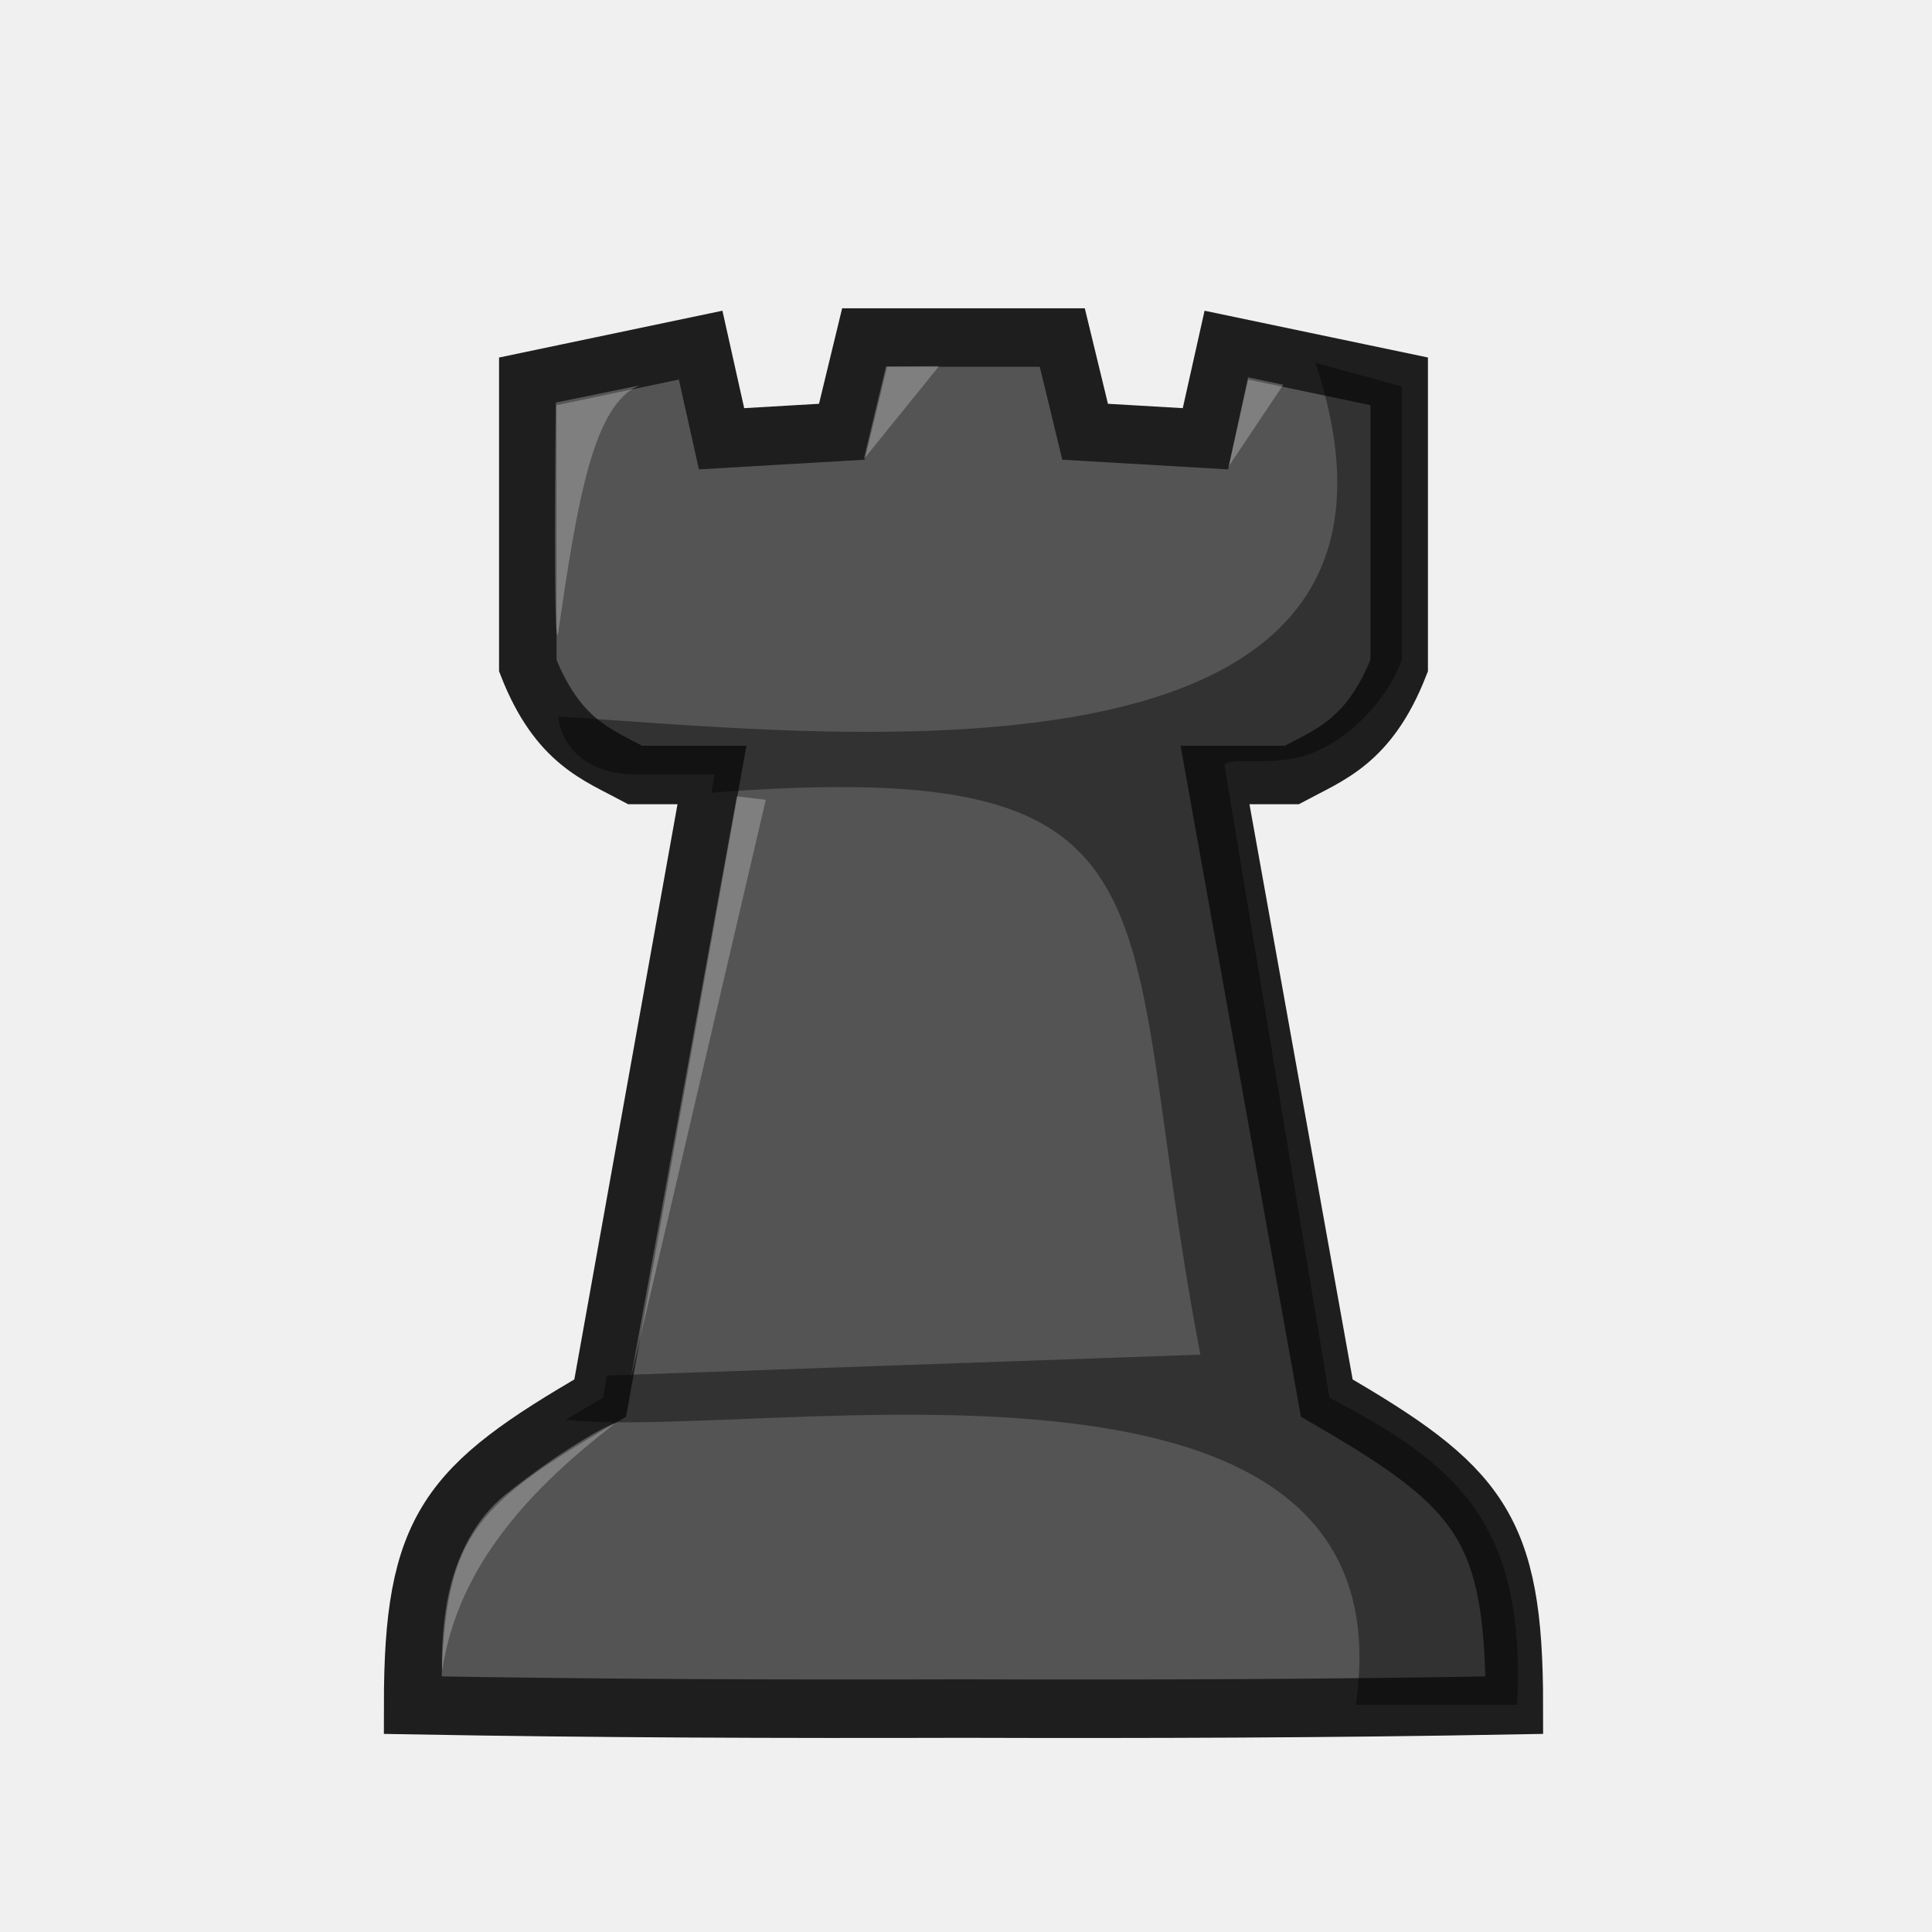
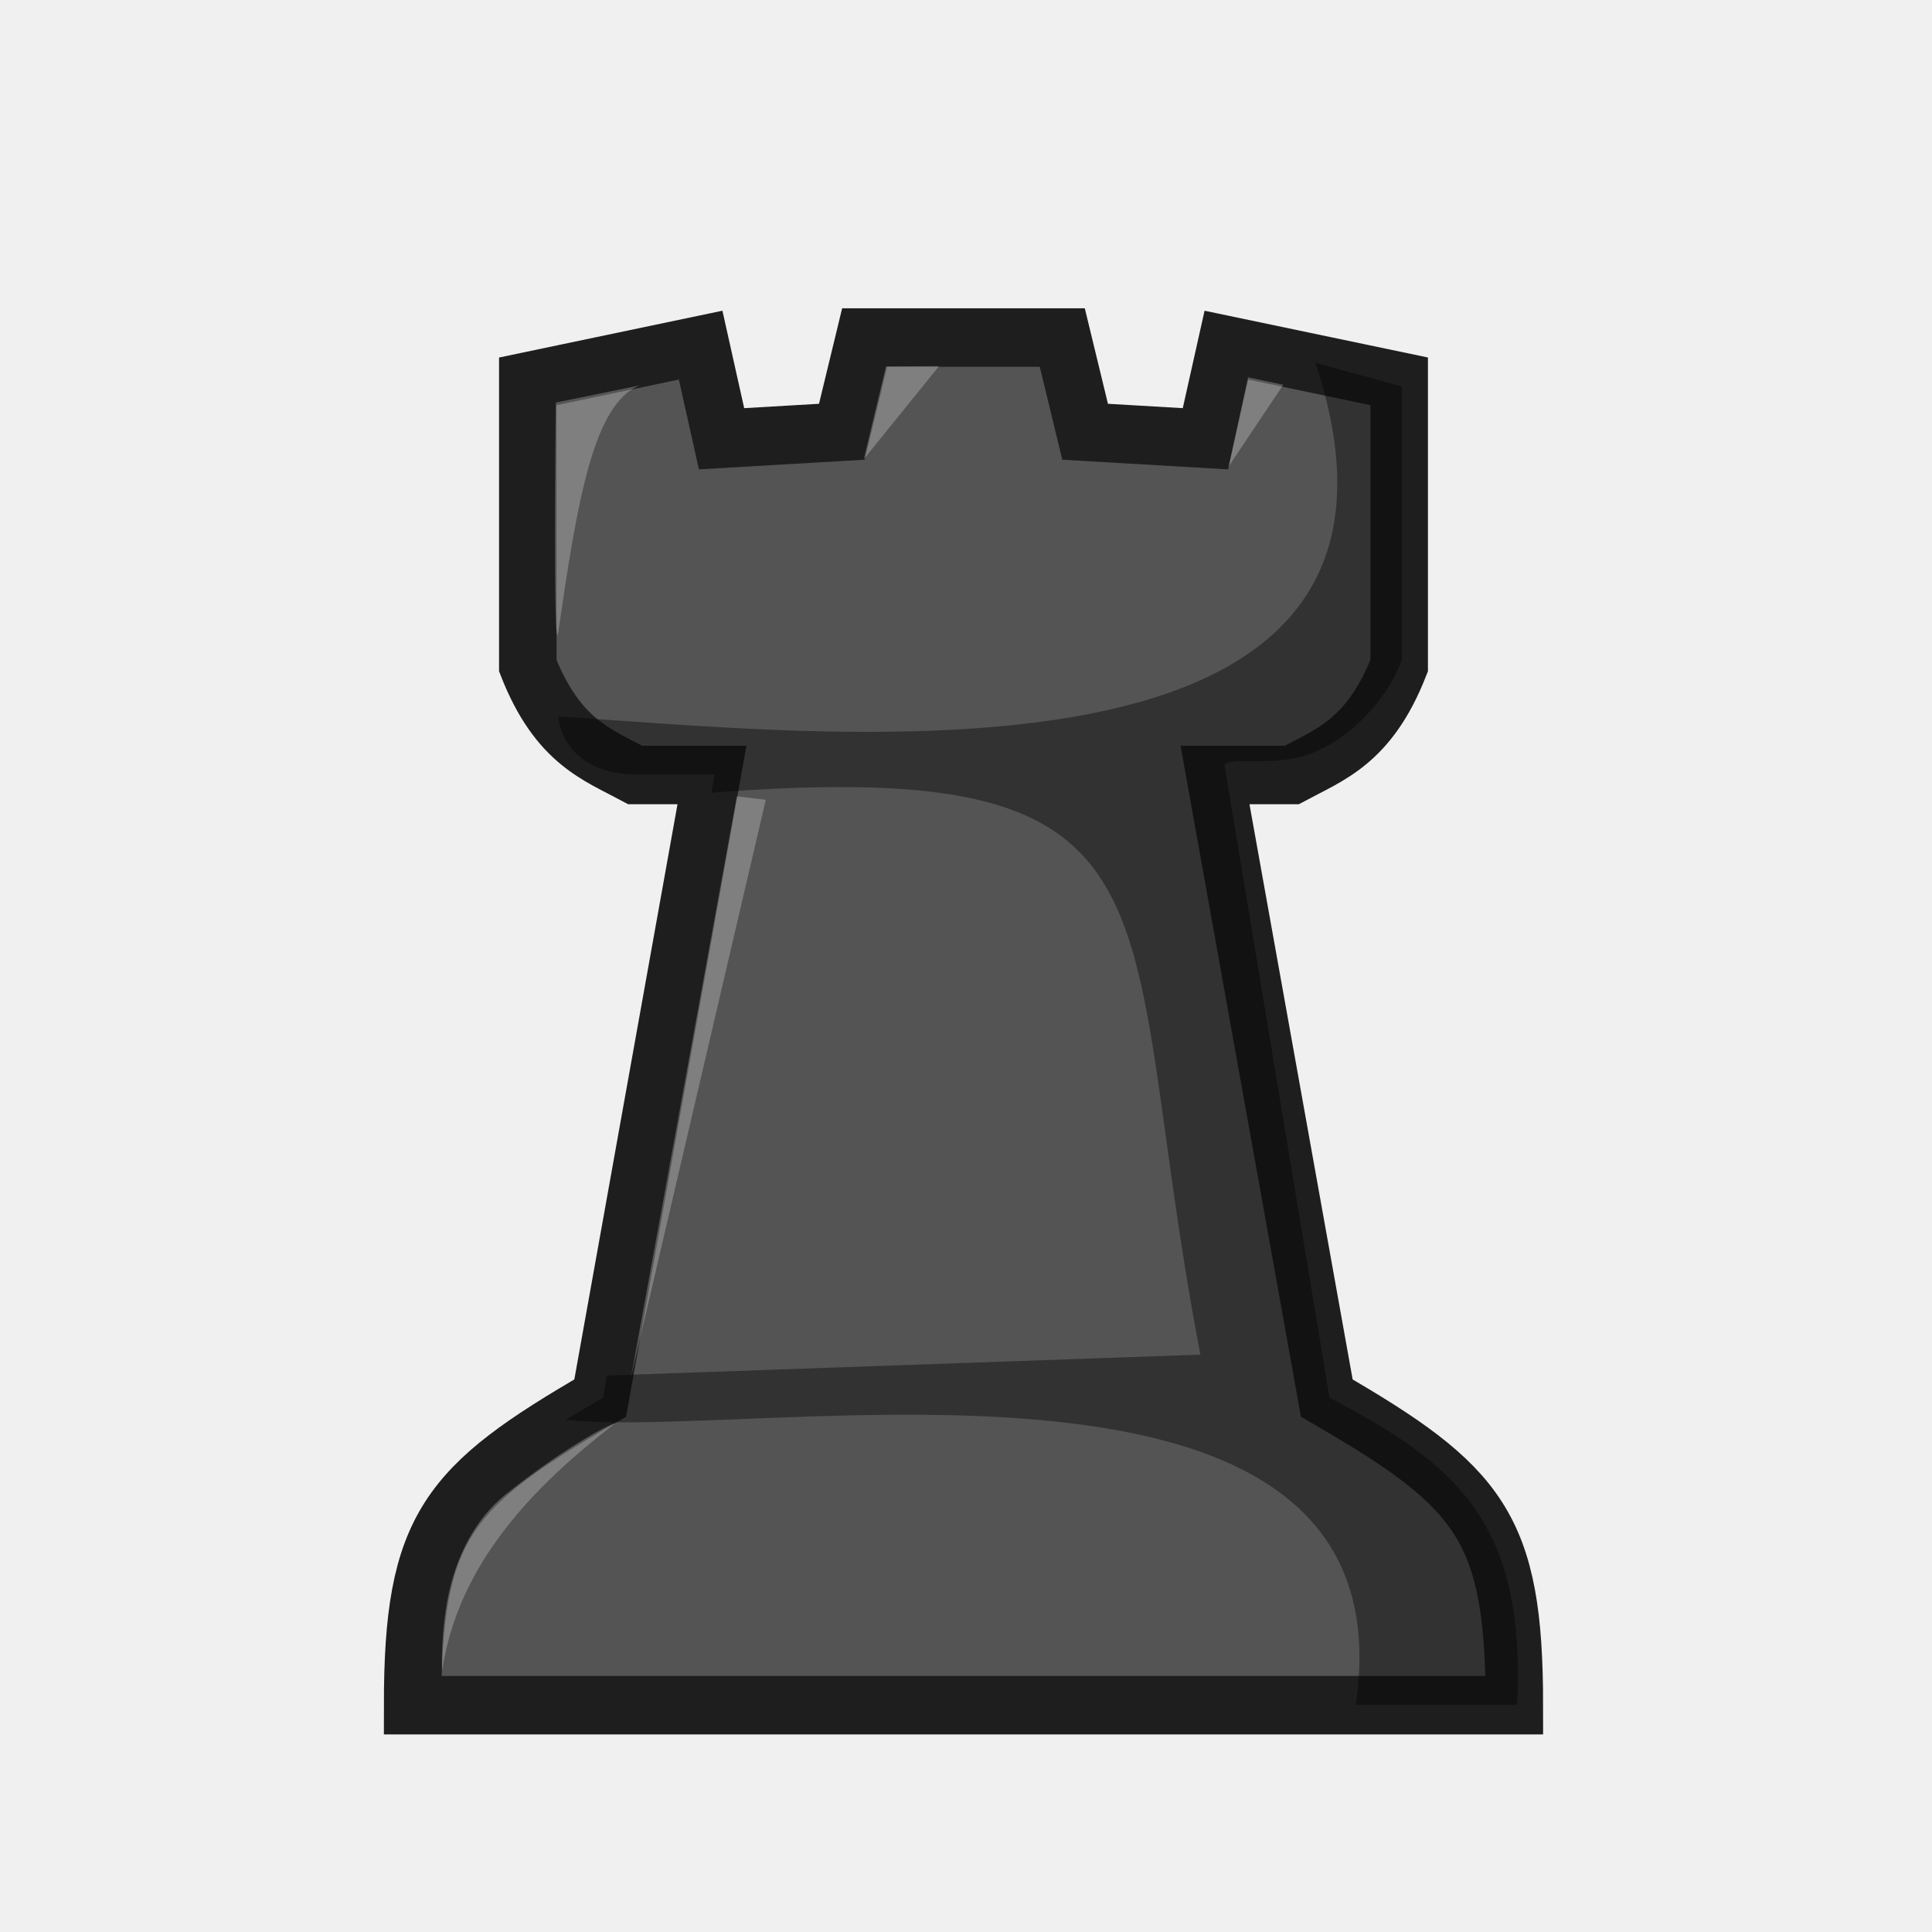
<svg xmlns="http://www.w3.org/2000/svg" width="50mm" height="50mm" clip-rule="evenodd" fill-rule="evenodd" image-rendering="optimizeQuality" shape-rendering="geometricPrecision" text-rendering="geometricPrecision" version="1.1" viewBox="0 0 50 50">
  <g transform="matrix(.91877 0 0 .93482 -3036.3 1998.5)" stroke-width="1.079">
-     <path d="m3329.1-2128.5-0.643 2.608-3.388 0.194-0.589-2.592-4.869 1.003v7.871c0.845 2.112 1.967 2.466 3.027 3.026h2.161l-3.148 17.25c-4.314 2.456-5.284 3.57-5.284 8.502 5.173 0.091 10.345 0.108 15.517 0.094 5.172 0.015 10.344 0 15.517-0.094 0-4.933-0.97-6.046-5.284-8.502l-3.148-17.25h2.161c1.06-0.56 2.182-0.915 3.027-3.027v-7.871l-4.869-1.002-0.59 2.592-3.388-0.194-0.643-2.608h-2.783z" fill="#545454" stroke="#1e1e1e" stroke-width="1.619" />
+     <path d="m3329.1-2128.5-0.643 2.608-3.388 0.194-0.589-2.592-4.869 1.003v7.871c0.845 2.112 1.967 2.466 3.027 3.026h2.161l-3.148 17.25c-4.314 2.456-5.284 3.57-5.284 8.502h31.034c0-4.933-0.97-6.046-5.284-8.502l-3.148-17.25h2.161c1.06-0.56 2.182-0.915 3.027-3.027v-7.871l-4.869-1.002-0.59 2.592-3.388-0.194-0.643-2.608h-2.783z" style="fill:#545454;stroke-width:1.619;stroke:#1e1e1e" />
    <path d="m3341.8-2127.8c4.172 12.439-14.069 10.218-21.331 9.793 0 0 0.085 1.6 2.246 1.605h2.197-0.036l-0.092 0.503c13.852-1.045 11.329 3.047 13.773 15.557l-16.717 0.578-0.111 0.613-1.051 0.613c5.434 0.595 23.899-3.102 22.257 7.89h4.543c0.262-5.093-1.767-6.687-5.284-8.502l-2.962-17.531c0.3-0.194 0.959 0 1.922-0.161 1.28-0.213 2.624-1.483 3.08-2.747v-7.555z" opacity=".4" />
    <g fill="#fff">
      <path d="m3320.4-2126.7 2.364-0.475c-1.316 0.508-1.763 3.257-2.291 6.804-0.158 1.063-0.074-6.329-0.074-6.329z" opacity=".25" />
      <path d="m3329.7-2127.7-0.624 2.567 2.119-2.575z" opacity=".25" />
      <path d="m3339.9-2127.4-0.544 2.463 1.536-2.256z" opacity=".25" />
      <path d="m3325.5-2115.8-2.98 16.075 3.795-15.977z" opacity=".25" />
      <path d="m3317.2-2091.6c-0.014-0.046-0.034-1.082 0.166-2.048 0.227-1.094 0.757-2.146 1.619-2.824 1.591-1.25 2.925-1.957 3.076-1.961-2.29 1.742-4.41 3.873-4.861 6.833z" opacity=".25" />
    </g>
  </g>
</svg>
